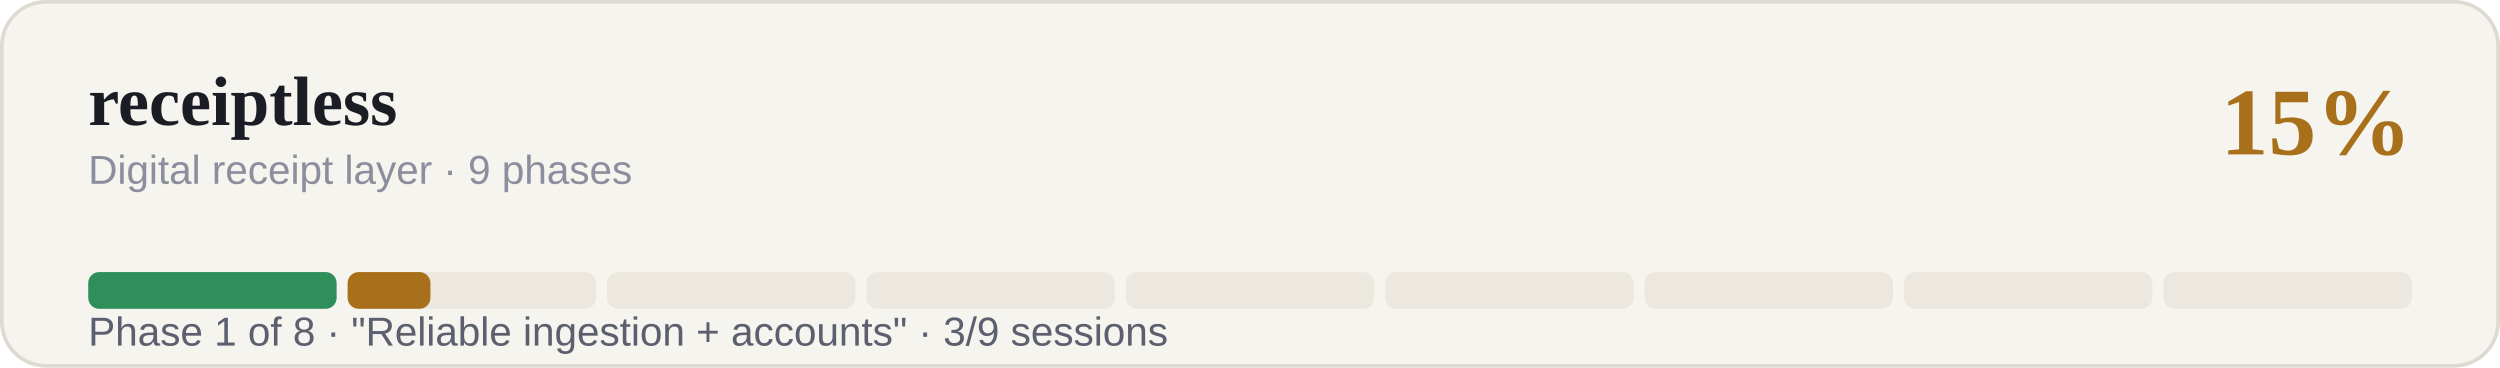
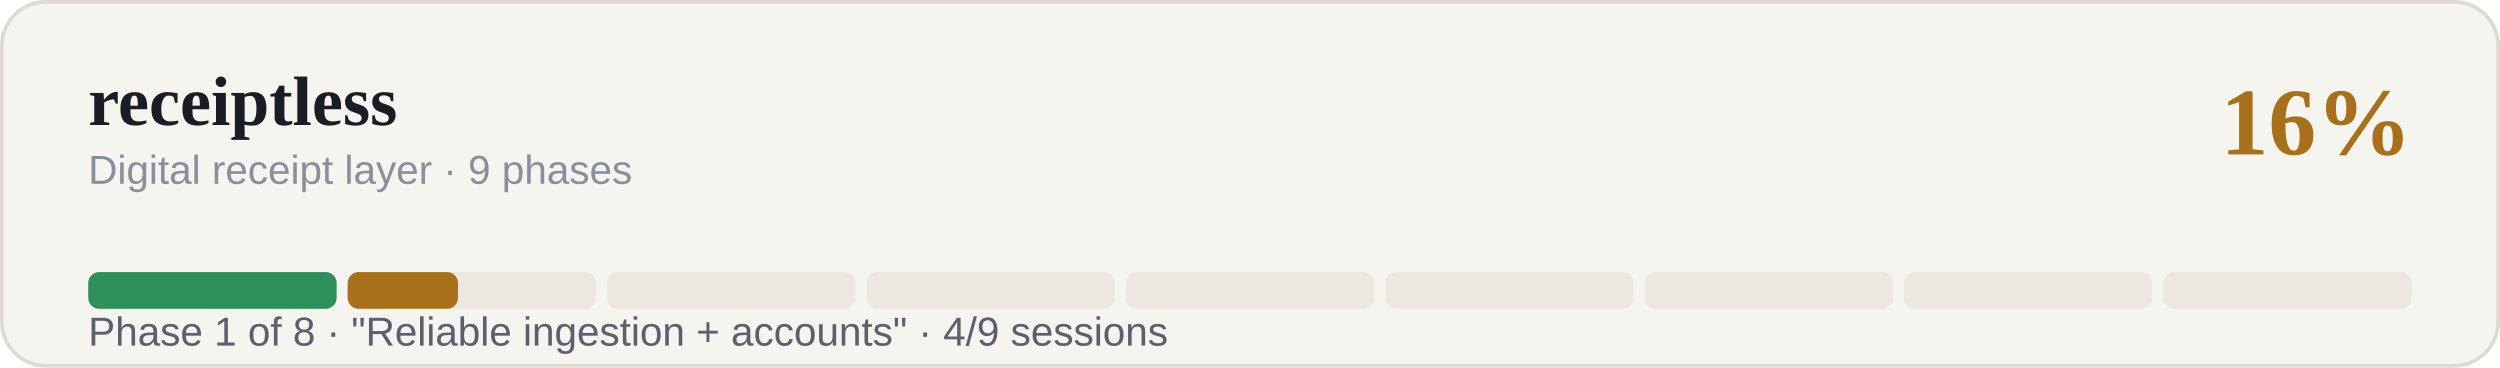
- <svg xmlns="http://www.w3.org/2000/svg" viewBox="0 0 680 100" width="680" height="100" role="img" aria-label="receiptless roadmap progress: 15%">
+ <svg xmlns="http://www.w3.org/2000/svg" viewBox="0 0 680 100" width="680" height="100" role="img" aria-label="receiptless roadmap progress: 16%">
  <style>
    .bg { fill: #f6f4ef; }
    .card-border { stroke: #dedad2; }
    .ink { fill: #1b1d24; }
    .ink-soft { fill: #5b5f6e; }
    .ink-faint { fill: #8b8e9c; }
    .seg-bg { fill: #ece8e0; }
    .seg-done { fill: #2f8f5b; }
    .seg-current { fill: #a8701a; }
    .pct { fill: #a8701a; }
    text { font-family: -apple-system, "Segoe UI", "Helvetica Neue", Arial, sans-serif; }
    .serif { font-family: Georgia, "Times New Roman", serif; }
    @media (prefers-color-scheme: dark) {
      .bg { fill: #131318; }
      .card-border { stroke: #2c2d38; }
      .ink { fill: #edecf1; }
      .ink-soft { fill: #a3a3b4; }
      .ink-faint { fill: #6f7180; }
      .seg-bg { fill: #232430; }
      .seg-done { fill: #5fcf93; }
      .seg-current { fill: #e2a752; }
      .pct { fill: #e2a752; }
    }
  </style>
  <rect x="0.5" y="0.5" width="679" height="99" rx="12" class="bg card-border" stroke-width="1" />
  <text x="24" y="34" class="serif ink" font-size="19" font-weight="600">receiptless</text>
  <text x="24" y="50" class="ink-faint" font-size="11">Digital receipt layer · 9 phases</text>
-   <text x="656" y="42" text-anchor="end" class="serif pct" font-size="26" font-weight="600">15%</text>
+   <text x="656" y="42" text-anchor="end" class="serif pct" font-size="26" font-weight="600">16%</text>
  <rect x="24.00" y="74" width="67.56" height="10" rx="3" class="seg-bg" />
  <rect x="24.00" y="74" width="67.56" height="10" rx="3" class="seg-done" />
  <rect x="94.56" y="74" width="67.56" height="10" rx="3" class="seg-bg" />
-   <rect x="94.56" y="74" width="22.52" height="10" rx="3" class="seg-current" />
+   <rect x="94.56" y="74" width="30.02" height="10" rx="3" class="seg-current" />
  <rect x="165.11" y="74" width="67.56" height="10" rx="3" class="seg-bg" />
  <rect x="235.67" y="74" width="67.56" height="10" rx="3" class="seg-bg" />
  <rect x="306.22" y="74" width="67.56" height="10" rx="3" class="seg-bg" />
  <rect x="376.78" y="74" width="67.56" height="10" rx="3" class="seg-bg" />
  <rect x="447.33" y="74" width="67.56" height="10" rx="3" class="seg-bg" />
  <rect x="517.89" y="74" width="67.56" height="10" rx="3" class="seg-bg" />
  <rect x="588.44" y="74" width="67.56" height="10" rx="3" class="seg-bg" />
-   <text x="24" y="94" class="ink-soft" font-size="11">Phase 1 of 8 · "Reliable ingestion + accounts" · 3/9 sessions</text>
+   <text x="24" y="94" class="ink-soft" font-size="11">Phase 1 of 8 · "Reliable ingestion + accounts" · 4/9 sessions</text>
</svg>
